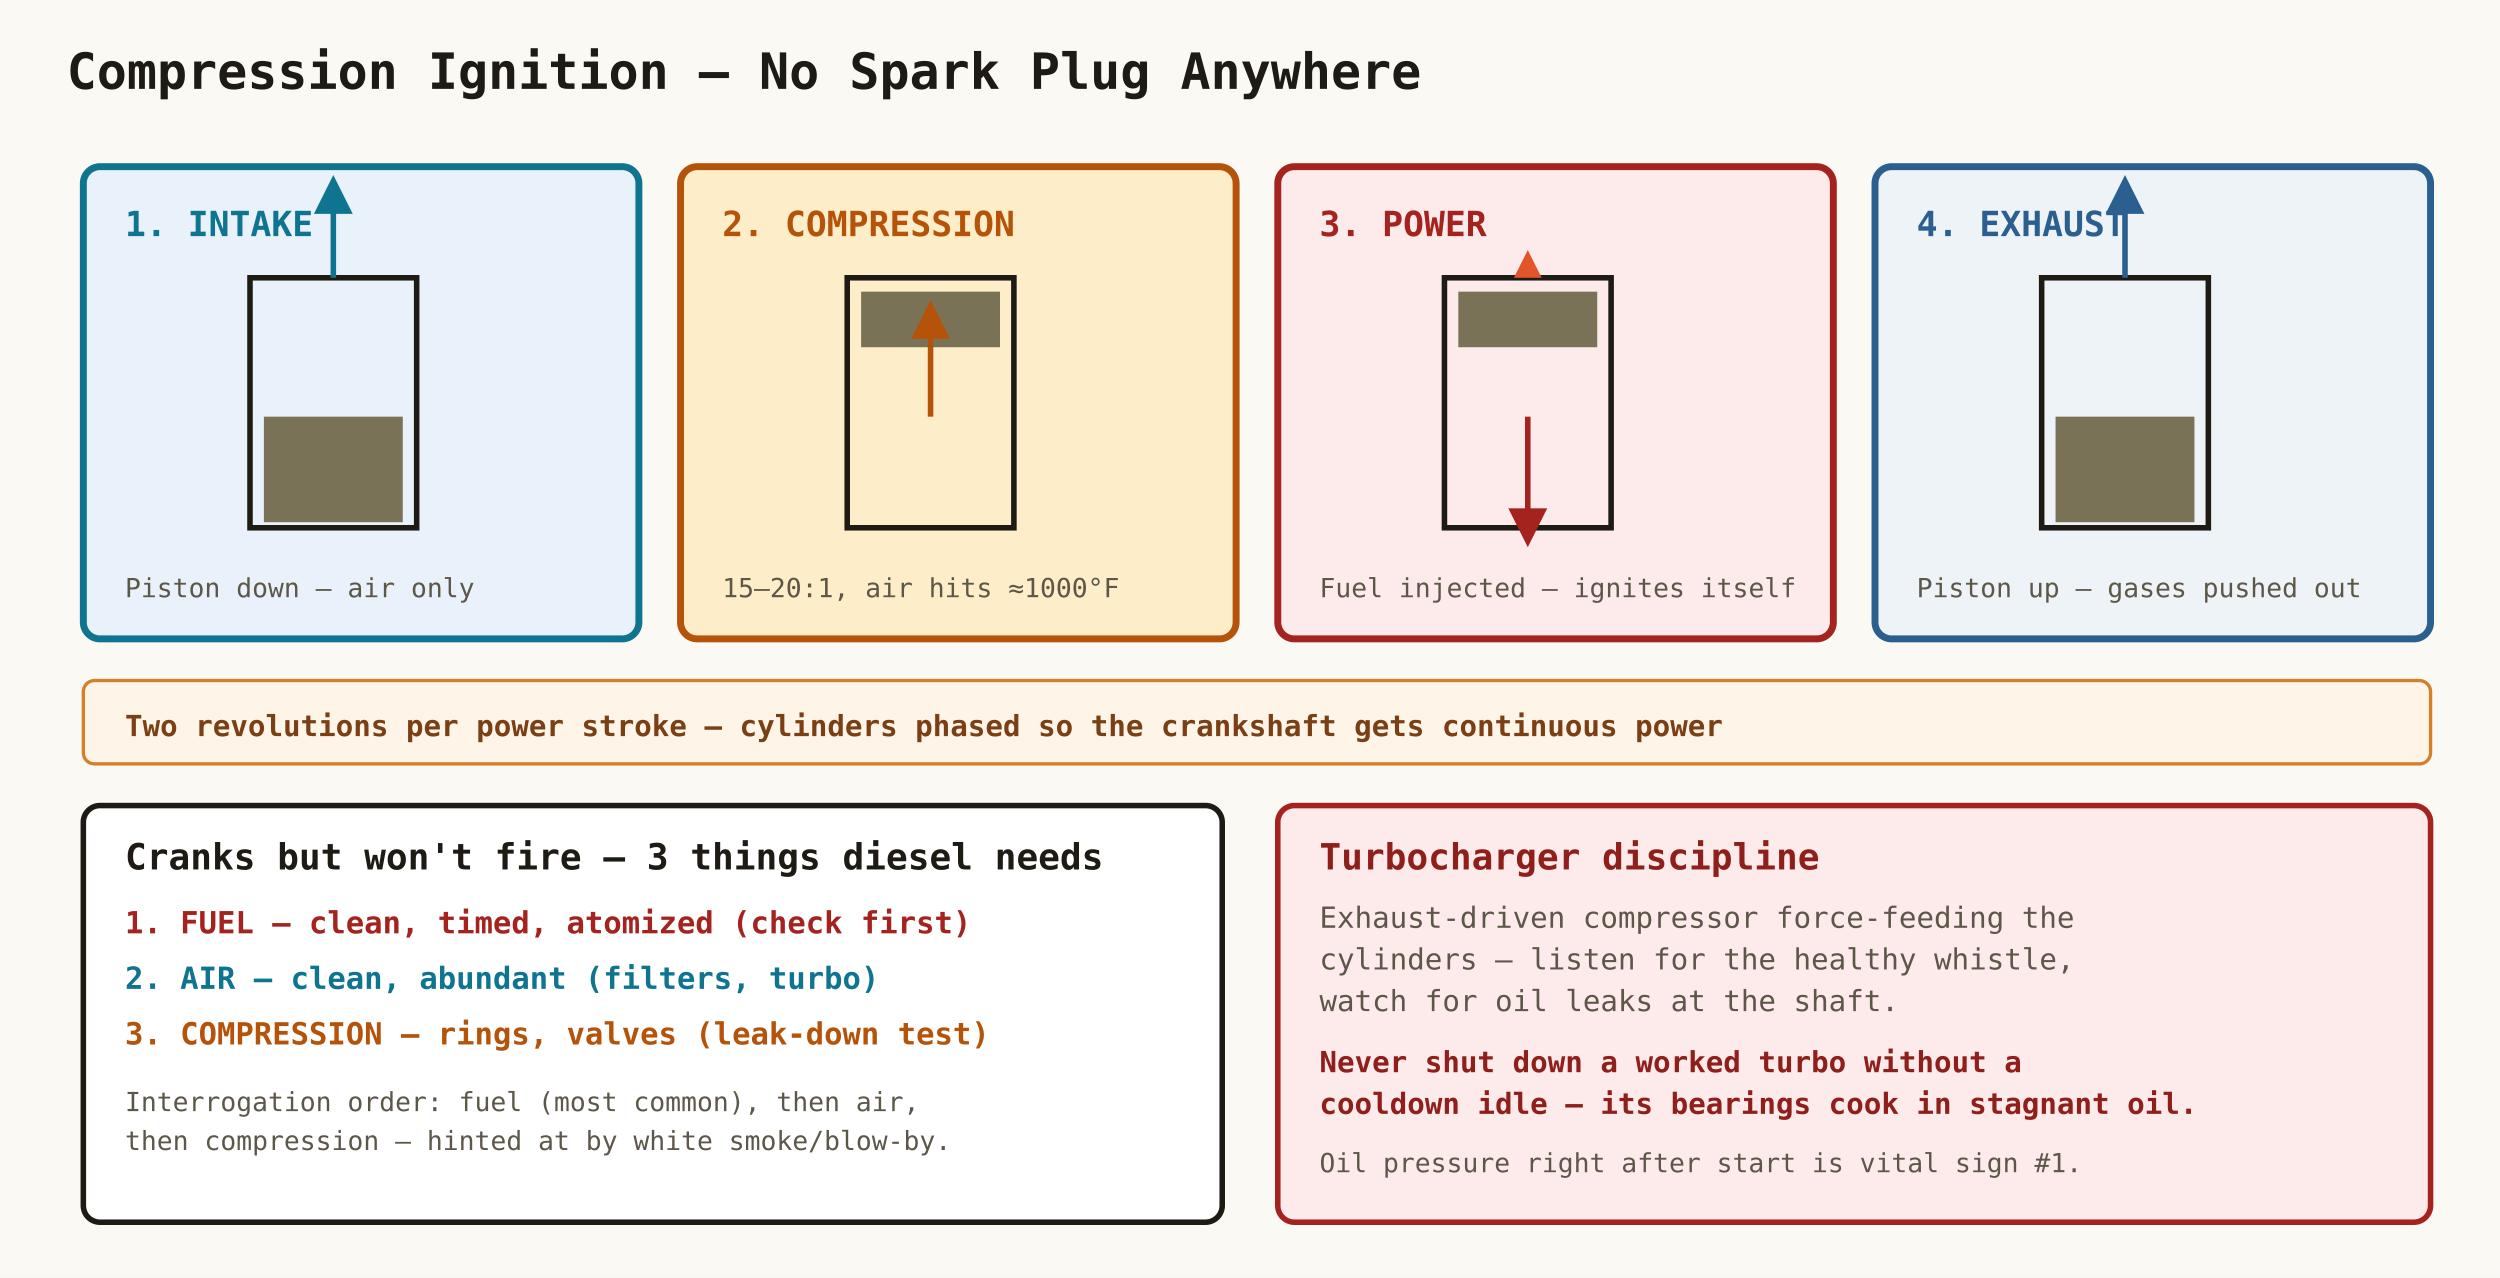
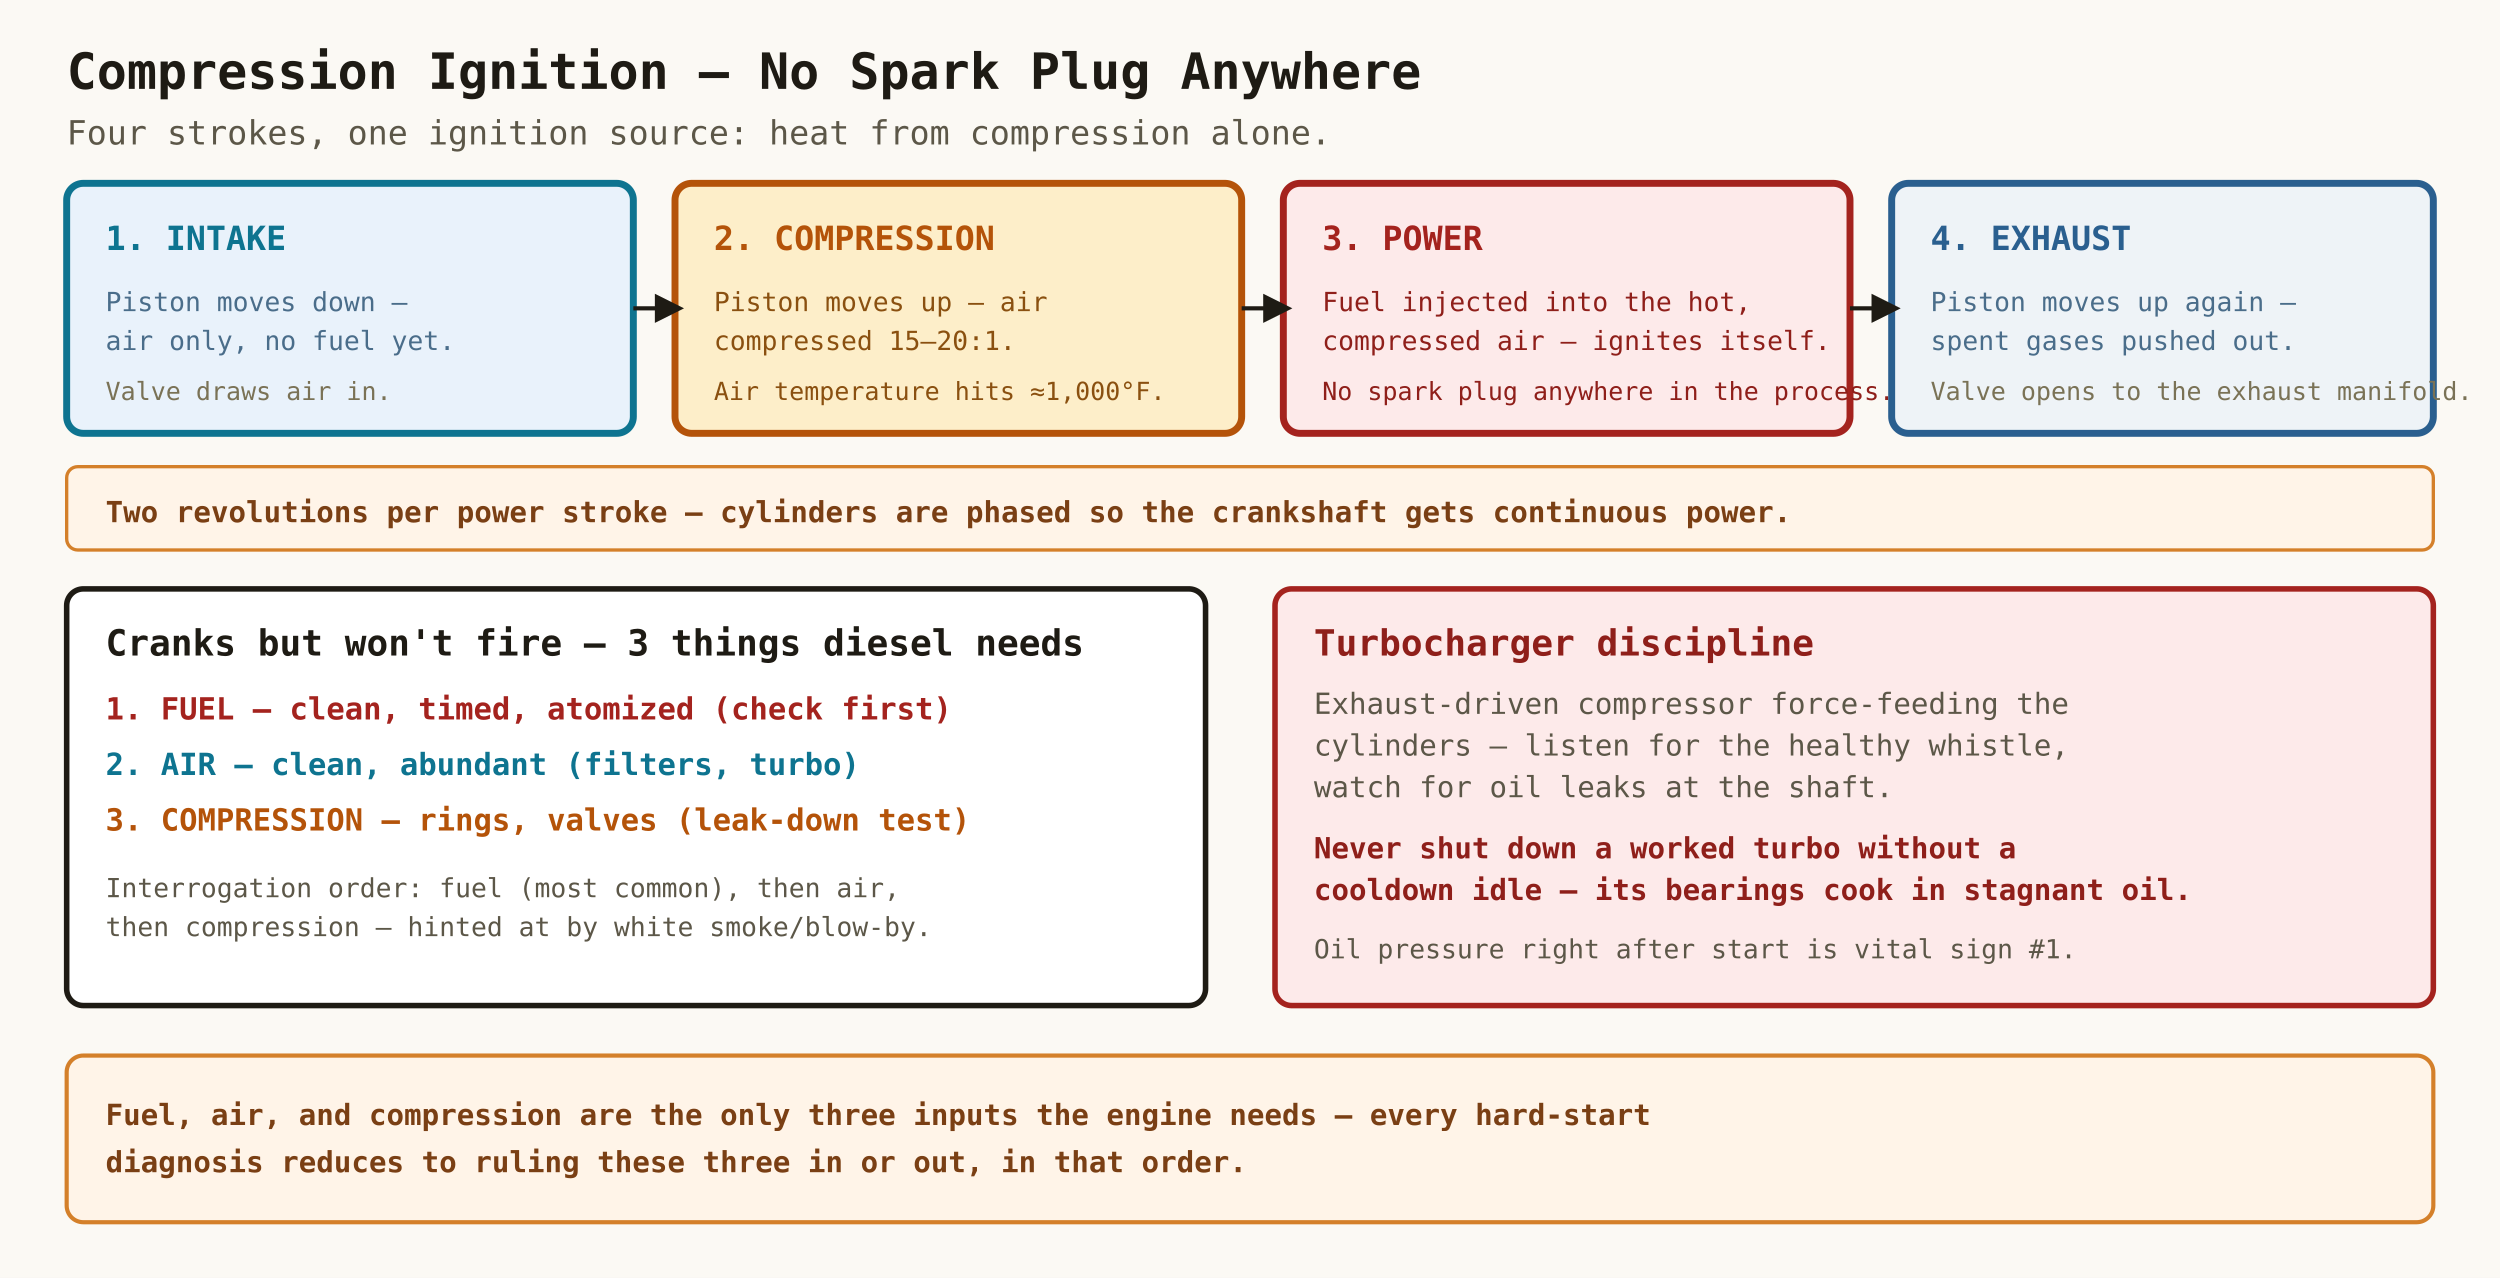
<svg xmlns="http://www.w3.org/2000/svg" viewBox="0 0 900 460" font-family="ui-monospace, Consolas, monospace">
  <rect width="900" height="460" fill="#fbf9f4" />
  <text x="24" y="32" font-size="18" font-weight="700" fill="#1e1b14">Compression Ignition — No Spark Plug Anywhere</text>
-   <g>
-     <rect x="30" y="60" width="200" height="170" rx="6" fill="#e9f2fb" stroke="#0e7490" stroke-width="2.5" />
-     <text x="45" y="85" font-size="12.5" font-weight="700" fill="#0e7490">1. INTAKE</text>
-     <rect x="90" y="100" width="60" height="90" fill="none" stroke="#1e1b14" stroke-width="2" />
-     <rect x="95" y="150" width="50" height="38" fill="#7a7256" />
-     <path d="M 120 100 L 120 70" stroke="#0e7490" stroke-width="2" marker-end="url(#ad)" />
-     <text x="45" y="215" font-size="9.5" fill="#5c5748">Piston down — air only</text>
-     <rect x="245" y="60" width="200" height="170" rx="6" fill="#fdeec9" stroke="#b45309" stroke-width="2.5" />
-     <text x="260" y="85" font-size="12.5" font-weight="700" fill="#b45309">2. COMPRESSION</text>
-     <rect x="305" y="100" width="60" height="90" fill="none" stroke="#1e1b14" stroke-width="2" />
-     <rect x="310" y="105" width="50" height="20" fill="#7a7256" />
-     <path d="M 335 150 L 335 115" stroke="#b45309" stroke-width="2" marker-end="url(#ad)" />
-     <text x="260" y="215" font-size="9.5" fill="#5c5748">15–20:1, air hits ≈1000°F</text>
-     <rect x="460" y="60" width="200" height="170" rx="6" fill="#fdeaea" stroke="#a4231e" stroke-width="2.5" />
-     <text x="475" y="85" font-size="12.5" font-weight="700" fill="#a4231e">3. POWER</text>
-     <rect x="520" y="100" width="60" height="90" fill="none" stroke="#1e1b14" stroke-width="2" />
-     <rect x="525" y="105" width="50" height="20" fill="#7a7256" />
-     <path d="M 550 90 L 555 100 L 545 100 Z" fill="#e0562a" />
-     <path d="M 550 150 L 550 190" stroke="#a4231e" stroke-width="2" marker-end="url(#ad)" />
-     <text x="475" y="215" font-size="9.5" fill="#5c5748">Fuel injected — ignites itself</text>
-     <rect x="675" y="60" width="200" height="170" rx="6" fill="#eef3f7" stroke="#2a5f8f" stroke-width="2.5" />
-     <text x="690" y="85" font-size="12.5" font-weight="700" fill="#2a5f8f">4. EXHAUST</text>
-     <rect x="735" y="100" width="60" height="90" fill="none" stroke="#1e1b14" stroke-width="2" />
-     <rect x="740" y="150" width="50" height="38" fill="#7a7256" />
-     <path d="M 765 100 L 765 70" stroke="#2a5f8f" stroke-width="2" marker-end="url(#ad)" />
-     <text x="690" y="215" font-size="9.5" fill="#5c5748">Piston up — gases pushed out</text>
+   <text x="24" y="52" font-size="12" fill="#5c5748">Four strokes, one ignition source: heat from compression alone.</text>
+   <g font-size="12" font-weight="700">
+     <rect x="24" y="66" width="204" height="90" rx="6" fill="#e9f2fb" stroke="#0e7490" stroke-width="2.5" />
+     <text x="38" y="90" fill="#0e7490">1. INTAKE</text>
+     <text x="38" y="112" font-weight="400" font-size="9.5" fill="#4a6d8a">Piston moves down —</text>
+     <text x="38" y="126" font-weight="400" font-size="9.5" fill="#4a6d8a">air only, no fuel yet.</text>
+     <text x="38" y="144" font-weight="400" font-size="9" fill="#7a7256">Valve draws air in.</text>
+     <rect x="243" y="66" width="204" height="90" rx="6" fill="#fdeec9" stroke="#b45309" stroke-width="2.5" />
+     <text x="257" y="90" fill="#b45309">2. COMPRESSION</text>
+     <text x="257" y="112" font-weight="400" font-size="9.5" fill="#8a5010">Piston moves up — air</text>
+     <text x="257" y="126" font-weight="400" font-size="9.5" fill="#8a5010">compressed 15–20:1.</text>
+     <text x="257" y="144" font-weight="400" font-size="9" fill="#8a5010">Air temperature hits ≈1,000°F.</text>
+     <rect x="462" y="66" width="204" height="90" rx="6" fill="#fdeaea" stroke="#a4231e" stroke-width="2.5" />
+     <text x="476" y="90" fill="#a4231e">3. POWER</text>
+     <text x="476" y="112" font-weight="400" font-size="9.5" fill="#8f1f1a">Fuel injected into the hot,</text>
+     <text x="476" y="126" font-weight="400" font-size="9.5" fill="#8f1f1a">compressed air — ignites itself.</text>
+     <text x="476" y="144" font-weight="400" font-size="9" fill="#8f1f1a">No spark plug anywhere in the process.</text>
+     <rect x="681" y="66" width="195" height="90" rx="6" fill="#eef3f7" stroke="#2a5f8f" stroke-width="2.5" />
+     <text x="695" y="90" fill="#2a5f8f">4. EXHAUST</text>
+     <text x="695" y="112" font-weight="400" font-size="9.5" fill="#4a6d8a">Piston moves up again —</text>
+     <text x="695" y="126" font-weight="400" font-size="9.5" fill="#4a6d8a">spent gases pushed out.</text>
+     <text x="695" y="144" font-weight="400" font-size="9" fill="#7a7256">Valve opens to the exhaust manifold.</text>
  </g>
-   <rect x="30" y="245" width="845" height="30" rx="4" fill="#fff4e8" stroke="#d4802a" stroke-width="1.2" />
-   <text x="45" y="265" font-size="10.5" font-weight="700" fill="#7a3f14">Two revolutions per power stroke — cylinders phased so the crankshaft gets continuous power</text>
-   <rect x="30" y="290" width="410" height="150" rx="6" fill="#ffffff" stroke="#1e1b14" stroke-width="2" />
-   <text x="45" y="313" font-size="13" font-weight="700" fill="#1e1b14">Cranks but won't fire — 3 things diesel needs</text>
-   <text x="45" y="336" font-size="11" font-weight="700" fill="#a4231e">1. FUEL — clean, timed, atomized (check first)</text>
-   <text x="45" y="356" font-size="11" font-weight="700" fill="#0e7490">2. AIR — clean, abundant (filters, turbo)</text>
-   <text x="45" y="376" font-size="11" font-weight="700" fill="#b45309">3. COMPRESSION — rings, valves (leak-down test)</text>
-   <text x="45" y="400" font-size="9.5" fill="#5c5748">Interrogation order: fuel (most common), then air,</text>
-   <text x="45" y="414" font-size="9.5" fill="#5c5748">then compression — hinted at by white smoke/blow-by.</text>
-   <rect x="460" y="290" width="415" height="150" rx="6" fill="#fdeaea" stroke="#a4231e" stroke-width="2" />
-   <text x="475" y="313" font-size="13" font-weight="700" fill="#8f1f1a">Turbocharger discipline</text>
-   <text x="475" y="334" font-size="10.5" fill="#5c5748">Exhaust-driven compressor force-feeding the</text>
-   <text x="475" y="349" font-size="10.5" fill="#5c5748">cylinders — listen for the healthy whistle,</text>
-   <text x="475" y="364" font-size="10.5" fill="#5c5748">watch for oil leaks at the shaft.</text>
-   <text x="475" y="386" font-size="10.5" font-weight="700" fill="#8f1f1a">Never shut down a worked turbo without a</text>
-   <text x="475" y="401" font-size="10.5" font-weight="700" fill="#8f1f1a">cooldown idle — its bearings cook in stagnant oil.</text>
-   <text x="475" y="422" font-size="9.5" fill="#5c5748">Oil pressure right after start is vital sign #1.</text>
+   <g stroke="#1e1b14" stroke-width="1.5" marker-end="url(#ad)">
+     <line x1="228" y1="111" x2="241" y2="111" />
+     <line x1="447" y1="111" x2="460" y2="111" />
+     <line x1="666" y1="111" x2="679" y2="111" />
+   </g>
+   <rect x="24" y="168" width="852" height="30" rx="4" fill="#fff4e8" stroke="#d4802a" stroke-width="1.2" />
+   <text x="38" y="188" font-size="10.5" font-weight="700" fill="#7a3f14">Two revolutions per power stroke — cylinders are phased so the crankshaft gets continuous power.</text>
+   <rect x="24" y="212" width="410" height="150" rx="6" fill="#ffffff" stroke="#1e1b14" stroke-width="2" />
+   <text x="38" y="236" font-size="13" font-weight="700" fill="#1e1b14">Cranks but won't fire — 3 things diesel needs</text>
+   <text x="38" y="259" font-size="11" font-weight="700" fill="#a4231e">1. FUEL — clean, timed, atomized (check first)</text>
+   <text x="38" y="279" font-size="11" font-weight="700" fill="#0e7490">2. AIR — clean, abundant (filters, turbo)</text>
+   <text x="38" y="299" font-size="11" font-weight="700" fill="#b45309">3. COMPRESSION — rings, valves (leak-down test)</text>
+   <text x="38" y="323" font-size="9.5" fill="#5c5748">Interrogation order: fuel (most common), then air,</text>
+   <text x="38" y="337" font-size="9.5" fill="#5c5748">then compression — hinted at by white smoke/blow-by.</text>
+   <rect x="459" y="212" width="417" height="150" rx="6" fill="#fdeaea" stroke="#a4231e" stroke-width="2" />
+   <text x="473" y="236" font-size="13" font-weight="700" fill="#8f1f1a">Turbocharger discipline</text>
+   <text x="473" y="257" font-size="10.5" fill="#5c5748">Exhaust-driven compressor force-feeding the</text>
+   <text x="473" y="272" font-size="10.5" fill="#5c5748">cylinders — listen for the healthy whistle,</text>
+   <text x="473" y="287" font-size="10.5" fill="#5c5748">watch for oil leaks at the shaft.</text>
+   <text x="473" y="309" font-size="10.5" font-weight="700" fill="#8f1f1a">Never shut down a worked turbo without a</text>
+   <text x="473" y="324" font-size="10.5" font-weight="700" fill="#8f1f1a">cooldown idle — its bearings cook in stagnant oil.</text>
+   <text x="473" y="345" font-size="9.5" fill="#5c5748">Oil pressure right after start is vital sign #1.</text>
+   <rect x="24" y="380" width="852" height="60" rx="6" fill="#fff4e8" stroke="#d4802a" stroke-width="1.5" />
+   <text x="38" y="405" font-size="10.5" font-weight="700" fill="#7a3f14">Fuel, air, and compression are the only three inputs the engine needs — every hard-start</text>
+   <text x="38" y="422" font-size="10.5" font-weight="700" fill="#7a3f14">diagnosis reduces to ruling these three in or out, in that order.</text>
  <defs>
    <marker id="ad" markerWidth="7" markerHeight="7" refX="3.5" refY="3.5" orient="auto">
-       <path d="M0,0 L7,3.5 L0,7 Z" fill="context-stroke" />
+       <path d="M0,0 L7,3.5 L0,7 Z" fill="#1e1b14" />
    </marker>
  </defs>
</svg>
